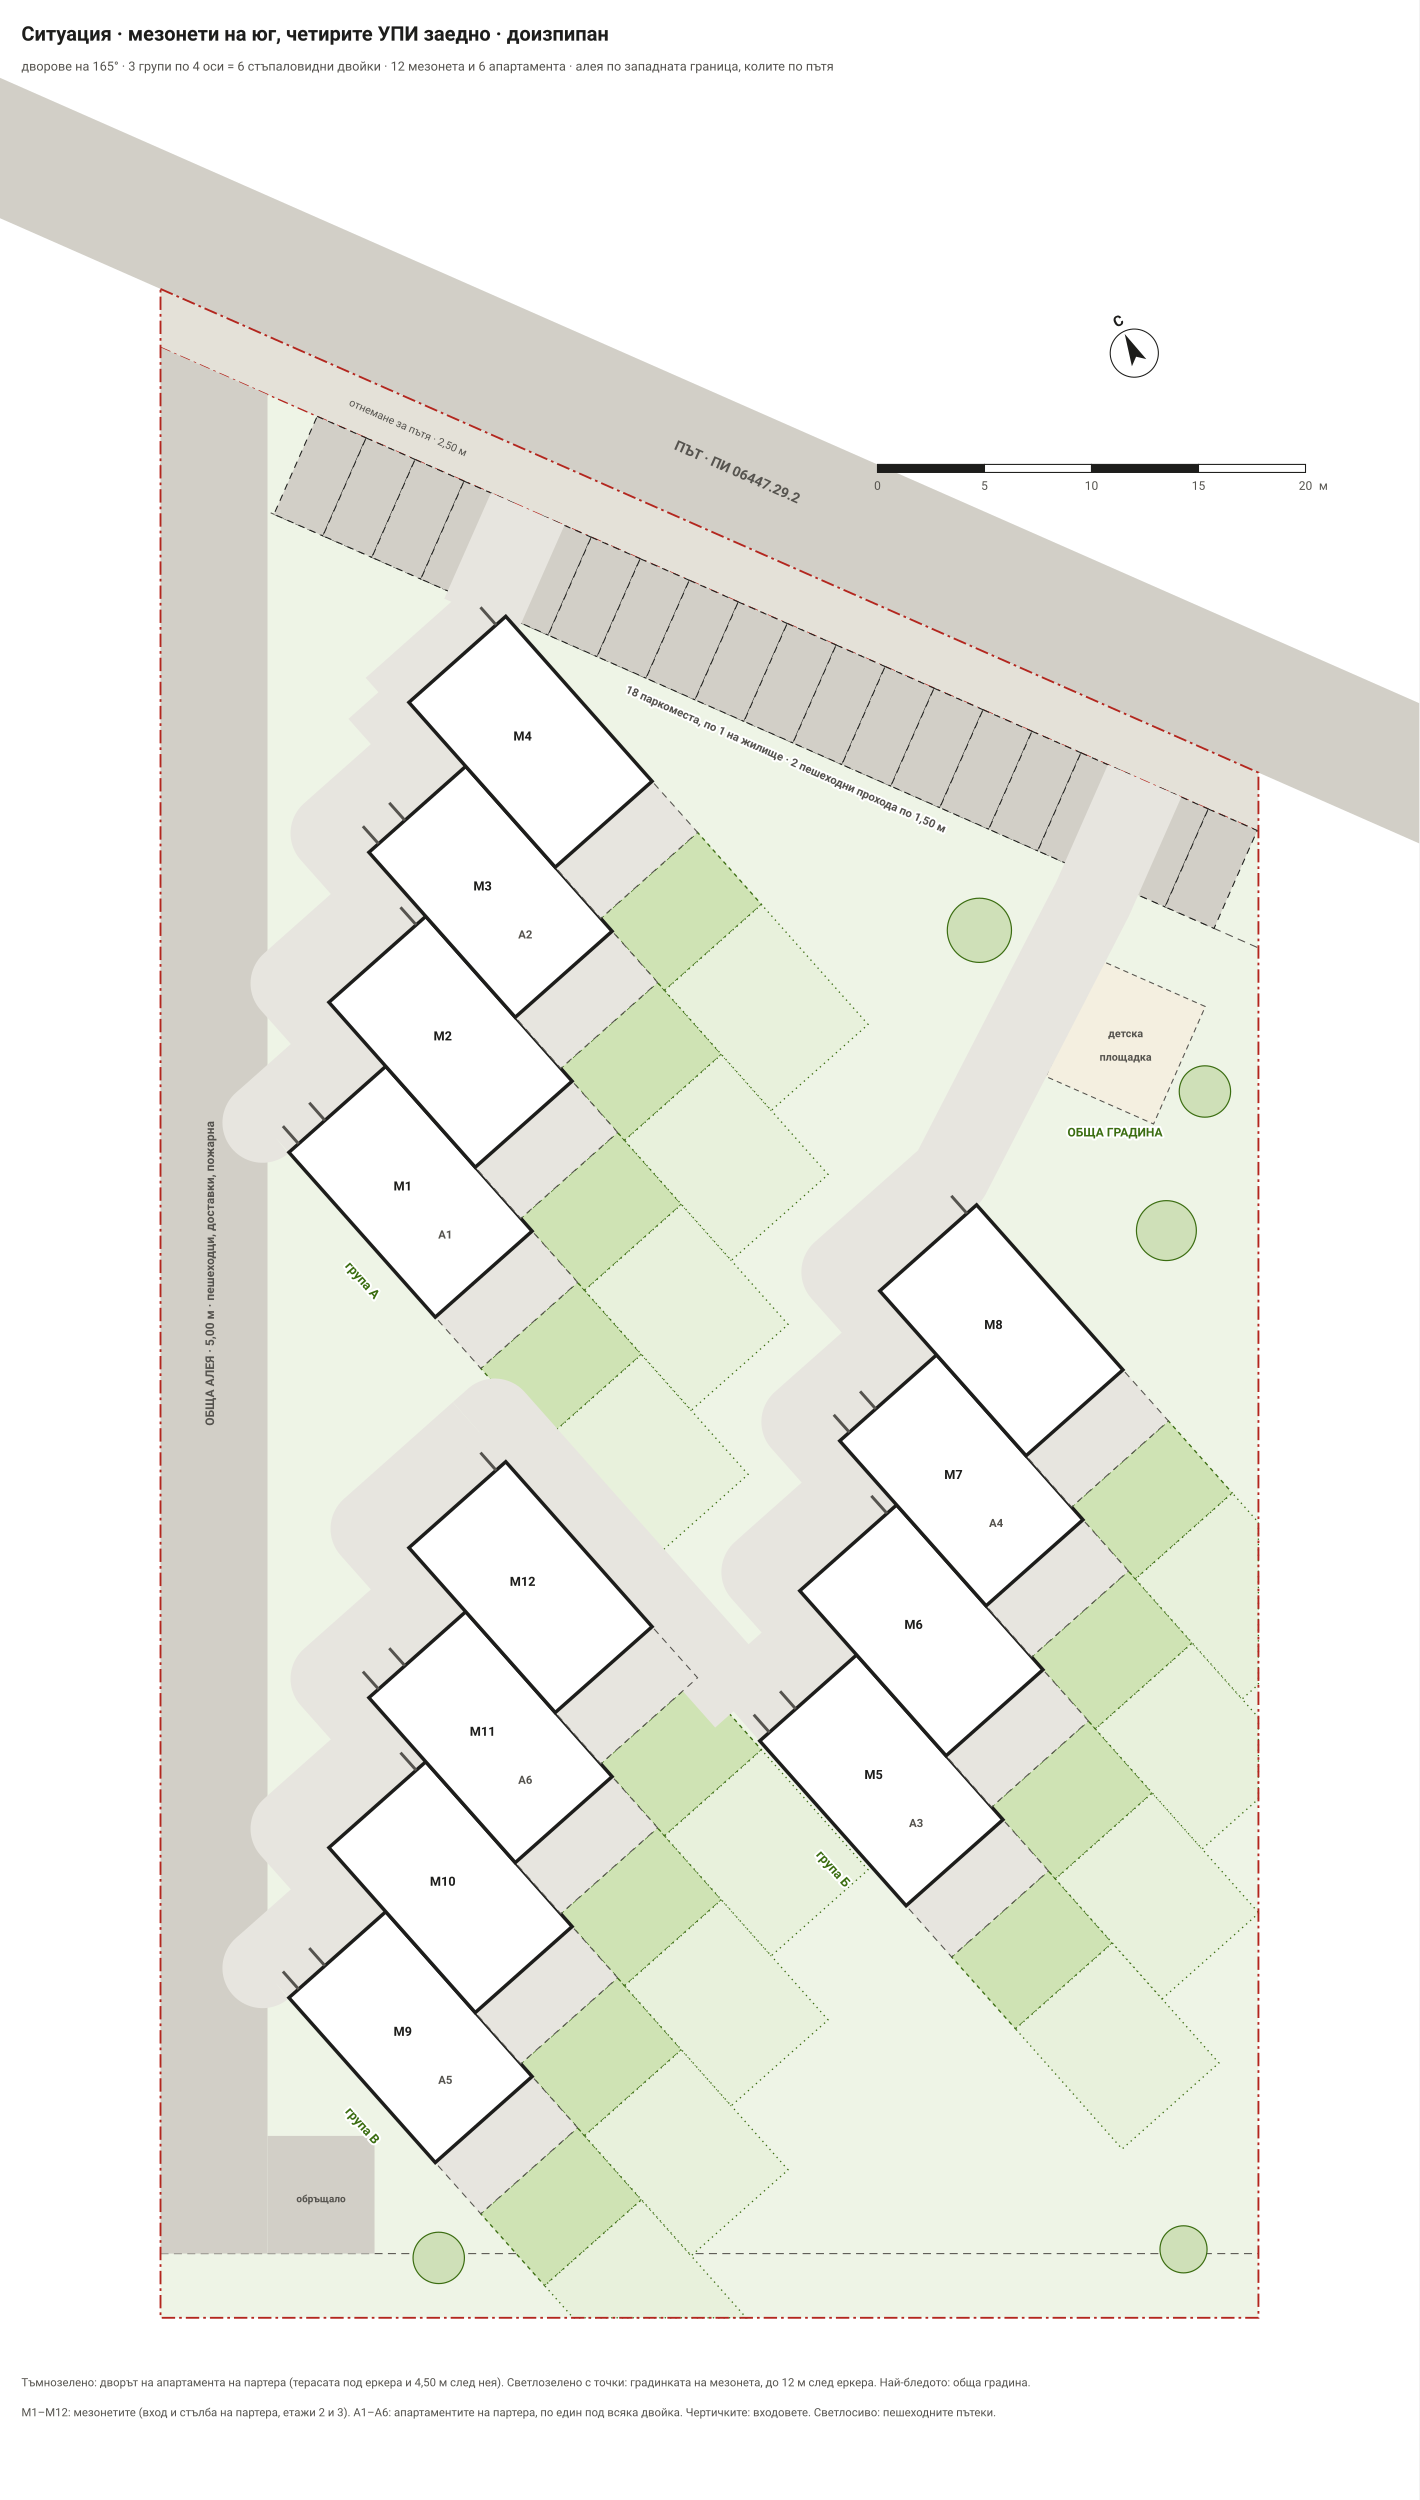
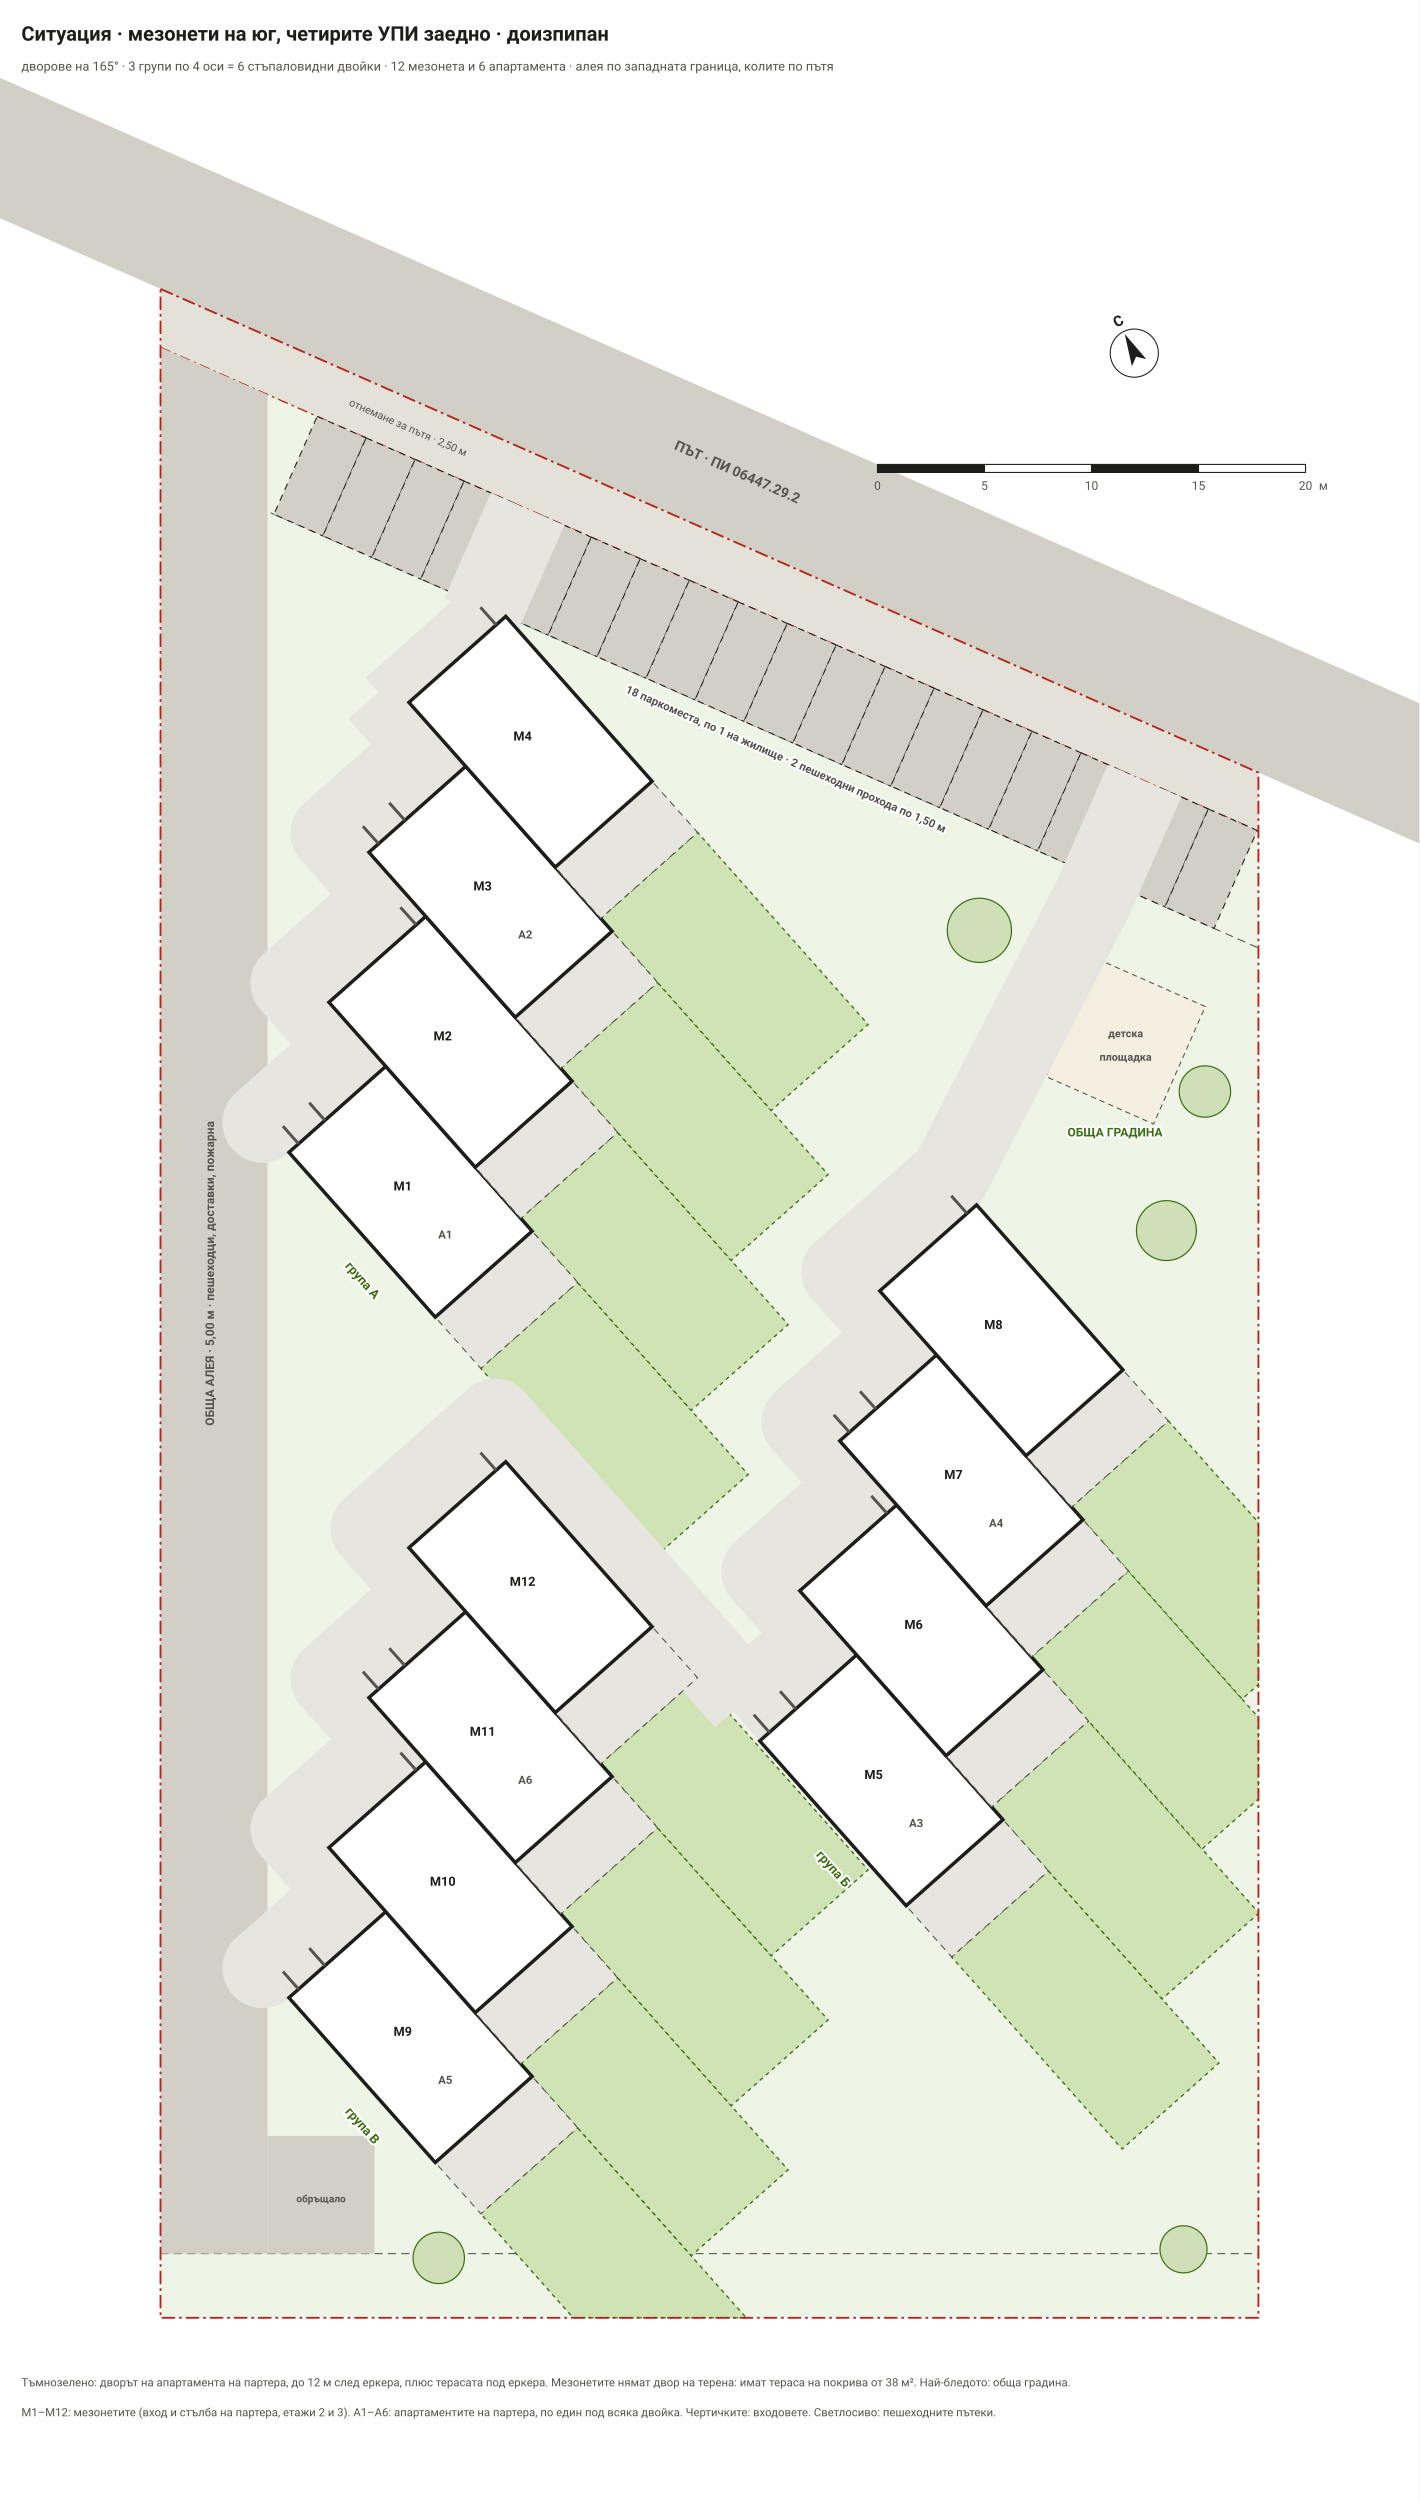
<svg xmlns="http://www.w3.org/2000/svg" viewBox="0 0 1061 1869" width="100%" font-family="-apple-system, 'Segoe UI', Roboto, Arial, sans-serif">
  <defs>
    <clipPath id="cl">
      <rect width="1061" height="1869" />
    </clipPath>
    <pattern id="no" width="6" height="6" patternUnits="userSpaceOnUse" patternTransform="rotate(45)">
      <line x1="0" y1="0" x2="0" y2="6" stroke="#b3261e" stroke-width="1.2" />
    </pattern>
  </defs>
  <rect width="100%" height="100%" fill="#fff" />
  <g clip-path="url(#cl)">
    <polygon points="-55.7,138.6 1116.5,655.0 1155.2,567.2 -17.0,50.7" fill="#d2cfc7" stroke="none" stroke-width="1" />
    <text x="549.8" y="356.1" font-size="10.5" font-weight="600" fill="#55534e" text-anchor="middle" transform="rotate(23.8 549.8 356.1)">ПЪТ · ПИ 06447.29.2</text>
    <polygon points="120.0,216.0 940.8,577.6 940.8,1732.8 120.0,1732.8" fill="#eef4e6" stroke="none" stroke-width="1" />
    <polygon points="120.0,216.0 940.8,577.6 940.8,621.3 120.0,259.7" fill="#e4e1d8" stroke="none" stroke-width="1" />
    <line x1="120.0" y1="259.7" x2="940.8" y2="621.3" stroke="#b3261e" stroke-width="1" stroke-dasharray="8 3 2 3" />
    <text x="304.0" y="322.1" font-size="8" font-weight="400" fill="#55534e" text-anchor="middle" transform="rotate(23.8 304.0 322.1)">отнемане за пътя · 2,50 м</text>
    <line x1="120.0" y1="347.1" x2="940.8" y2="708.7" stroke="#55534e" stroke-width="0.8" stroke-dasharray="6 4" />
    <line x1="120.0" y1="1684.8" x2="940.8" y2="1684.8" stroke="#55534e" stroke-width="0.8" stroke-dasharray="6 4" />
    <text x="16.0" y="30.4" font-size="15" font-weight="700" fill="#1d1d1b" text-anchor="start">Ситуация · мезонети на юг, четирите УПИ заедно · доизпипан</text>
    <text x="16.0" y="52.8" font-size="9.5" font-weight="400" fill="#55534e" text-anchor="start">дворове на 165° · 3 групи по 4 оси = 6 стъпаловидни двойки · 12 мезонета и 6 апартамента · алея по западната граница, колите по пътя</text>
    <g transform="translate(848.0,264.0) rotate(-26.6)">
      <circle r="18" fill="#fff" stroke="#1d1d1b" stroke-width="0.8" />
      <path d="M0 -16 L6 8 L0 3 L-6 8 Z" fill="#1d1d1b" />
      <text x="0" y="-23" font-size="11" font-weight="600" text-anchor="middle" fill="#1d1d1b">С</text>
    </g>
    <rect x="656.0" y="347.2" width="80" height="6" fill="#1d1d1b" stroke="#1d1d1b" stroke-width="0.8" />
    <rect x="736.0" y="347.2" width="80" height="6" fill="#fff" stroke="#1d1d1b" stroke-width="0.8" />
    <rect x="816.0" y="347.2" width="80" height="6" fill="#1d1d1b" stroke="#1d1d1b" stroke-width="0.8" />
    <rect x="896.0" y="347.2" width="80" height="6" fill="#fff" stroke="#1d1d1b" stroke-width="0.8" />
    <text x="656.0" y="366.2" font-size="9" text-anchor="middle" fill="#55534e">0</text>
    <text x="736.0" y="366.2" font-size="9" text-anchor="middle" fill="#55534e">5</text>
    <text x="816.0" y="366.2" font-size="9" text-anchor="middle" fill="#55534e">10</text>
    <text x="896.0" y="366.2" font-size="9" text-anchor="middle" fill="#55534e">15</text>
    <text x="976.0" y="366.2" font-size="9" text-anchor="middle" fill="#55534e">20</text>
    <text x="986.0" y="366.2" font-size="9" fill="#55534e">м</text>
    <circle cx="732.2" cy="695.5" r="24.0" fill="#cfe0b8" stroke="#3B6D11" stroke-width="0.9" />
    <circle cx="900.8" cy="816.0" r="19.2" fill="#cfe0b8" stroke="#3B6D11" stroke-width="0.9" />
    <circle cx="872.0" cy="920.0" r="22.4" fill="#cfe0b8" stroke="#3B6D11" stroke-width="0.9" />
    <circle cx="328.0" cy="1688.0" r="19.2" fill="#cfe0b8" stroke="#3B6D11" stroke-width="0.9" />
    <circle cx="884.8" cy="1681.6" r="17.6" fill="#cfe0b8" stroke="#3B6D11" stroke-width="0.9" />
    <polygon points="820.6,717.0 901.1,752.5 862.4,840.3 781.9,804.8" fill="#f4efe0" stroke="#55534e" stroke-width="0.8" stroke-dasharray="4 3" />
    <text x="841.5" y="775.4" font-size="8" font-weight="600" fill="#55534e" text-anchor="middle">детска</text>
    <text x="841.5" y="793.0" font-size="8" font-weight="600" fill="#55534e" text-anchor="middle">площадка</text>
    <text x="833.6" y="849.6" font-size="9" font-weight="700" fill="#3B6D11" text-anchor="middle" paint-order="stroke" stroke="#fff" stroke-width="3" stroke-linejoin="round">ОБЩА ГРАДИНА</text>
    <polygon points="120.0,259.7 200.0,295.0 200.0,1684.8 120.0,1684.8" fill="#d2cfc7" stroke="none" stroke-width="1" />
    <polygon points="200.0,1596.8 280.0,1596.8 280.0,1684.8 200.0,1684.8" fill="#d2cfc7" stroke="none" stroke-width="1" />
    <text x="160.0" y="952.0" font-size="9" font-weight="600" fill="#55534e" text-anchor="middle" transform="rotate(-90 160.0 952.0)">ОБЩА АЛЕЯ · 5,00 м · пешеходци, доставки, пожарна</text>
    <text x="240.0" y="1646.4" font-size="7.5" font-weight="600" fill="#55534e" text-anchor="middle">обръщало</text>
    <polygon points="237.1,311.3 273.7,327.4 241.4,400.6 204.8,384.5" fill="#d2cfc7" stroke="#1d1d1b" stroke-width="0.8" stroke-dasharray="5 4" />
    <polygon points="273.7,327.4 310.3,343.5 278.0,416.7 241.4,400.6" fill="#d2cfc7" stroke="#1d1d1b" stroke-width="0.8" stroke-dasharray="5 4" />
    <polygon points="310.3,343.5 346.9,359.7 314.6,432.9 278.0,416.7" fill="#d2cfc7" stroke="#1d1d1b" stroke-width="0.8" stroke-dasharray="5 4" />
    <polygon points="346.9,359.7 383.5,375.8 351.2,449.0 314.6,432.9" fill="#d2cfc7" stroke="#1d1d1b" stroke-width="0.8" stroke-dasharray="5 4" />
    <polygon points="405.4,385.5 442.0,401.6 409.8,474.8 373.2,458.7" fill="#d2cfc7" stroke="#1d1d1b" stroke-width="0.8" stroke-dasharray="5 4" />
    <polygon points="442.0,401.6 478.6,417.7 446.4,490.9 409.8,474.8" fill="#d2cfc7" stroke="#1d1d1b" stroke-width="0.8" stroke-dasharray="5 4" />
    <polygon points="478.6,417.7 515.3,433.8 483.0,507.0 446.4,490.9" fill="#d2cfc7" stroke="#1d1d1b" stroke-width="0.8" stroke-dasharray="5 4" />
    <polygon points="515.3,433.8 551.9,450.0 519.6,523.2 483.0,507.0" fill="#d2cfc7" stroke="#1d1d1b" stroke-width="0.8" stroke-dasharray="5 4" />
    <polygon points="551.9,450.0 588.5,466.1 556.2,539.3 519.6,523.2" fill="#d2cfc7" stroke="#1d1d1b" stroke-width="0.8" stroke-dasharray="5 4" />
    <polygon points="588.5,466.1 625.1,482.2 592.8,555.4 556.2,539.3" fill="#d2cfc7" stroke="#1d1d1b" stroke-width="0.8" stroke-dasharray="5 4" />
    <polygon points="625.1,482.2 661.7,498.3 629.4,571.6 592.8,555.4" fill="#d2cfc7" stroke="#1d1d1b" stroke-width="0.8" stroke-dasharray="5 4" />
    <polygon points="661.7,498.3 698.3,514.5 666.0,587.7 629.4,571.6" fill="#d2cfc7" stroke="#1d1d1b" stroke-width="0.8" stroke-dasharray="5 4" />
    <polygon points="698.3,514.5 734.9,530.6 702.6,603.8 666.0,587.7" fill="#d2cfc7" stroke="#1d1d1b" stroke-width="0.8" stroke-dasharray="5 4" />
    <polygon points="734.9,530.6 771.5,546.7 739.2,619.9 702.6,603.8" fill="#d2cfc7" stroke="#1d1d1b" stroke-width="0.8" stroke-dasharray="5 4" />
    <polygon points="771.5,546.7 808.1,562.8 775.8,636.1 739.2,619.9" fill="#d2cfc7" stroke="#1d1d1b" stroke-width="0.8" stroke-dasharray="5 4" />
    <polygon points="808.1,562.8 844.7,579.0 812.4,652.2 775.8,636.1" fill="#d2cfc7" stroke="#1d1d1b" stroke-width="0.8" stroke-dasharray="5 4" />
    <polygon points="866.7,588.6 903.3,604.8 871.0,678.0 834.4,661.9" fill="#d2cfc7" stroke="#1d1d1b" stroke-width="0.8" stroke-dasharray="5 4" />
    <polygon points="903.3,604.8 939.9,620.9 907.6,694.1 871.0,678.0" fill="#d2cfc7" stroke="#1d1d1b" stroke-width="0.8" stroke-dasharray="5 4" />
    <text x="586.4" y="570.1" font-size="8.5" font-weight="600" fill="#55534e" text-anchor="middle" transform="rotate(23.8 586.4 570.1)" paint-order="stroke" stroke="#fff" stroke-width="3" stroke-linejoin="round">18 паркоместа, по 1 на жилище · 2 пешеходни прохода по 1,50 м</text>
-     <polygon points="359.4,1023.0 431.8,958.7 479.6,1012.6 407.2,1076.8" fill="#cfe3b4" stroke="#3B6D11" stroke-width="1.0" stroke-dasharray="3 3" />
-     <polygon points="407.2,1076.8 479.6,1012.6 559.3,1102.3 486.9,1166.6" fill="#e8f1dc" stroke="#3B6D11" stroke-width="1.0" stroke-dasharray="1 3" />
-     <polygon points="389.3,910.9 461.7,846.6 509.5,900.4 437.1,964.7" fill="#cfe3b4" stroke="#3B6D11" stroke-width="1.0" stroke-dasharray="3 3" />
-     <polygon points="437.1,964.7 509.5,900.4 589.2,990.2 516.8,1054.4" fill="#e8f1dc" stroke="#3B6D11" stroke-width="1.0" stroke-dasharray="1 3" />
-     <polygon points="419.2,798.7 491.6,734.5 539.4,788.3 467.0,852.6" fill="#cfe3b4" stroke="#3B6D11" stroke-width="1.0" stroke-dasharray="3 3" />
-     <polygon points="467.0,852.6 539.4,788.3 619.1,878.1 546.7,942.3" fill="#e8f1dc" stroke="#3B6D11" stroke-width="1.0" stroke-dasharray="1 3" />
-     <polygon points="449.1,686.6 521.5,622.3 569.3,676.2 496.9,740.5" fill="#cfe3b4" stroke="#3B6D11" stroke-width="1.0" stroke-dasharray="3 3" />
-     <polygon points="496.9,740.5 569.3,676.2 649.0,765.9 576.6,830.2" fill="#e8f1dc" stroke="#3B6D11" stroke-width="1.0" stroke-dasharray="1 3" />
-     <polygon points="711.4,1463.0 783.8,1398.7 831.6,1452.6 759.2,1516.8" fill="#cfe3b4" stroke="#3B6D11" stroke-width="1.0" stroke-dasharray="3 3" />
-     <polygon points="759.2,1516.8 831.6,1452.6 911.3,1542.3 838.9,1606.6" fill="#e8f1dc" stroke="#3B6D11" stroke-width="1.0" stroke-dasharray="1 3" />
-     <polygon points="741.3,1350.9 813.7,1286.6 861.5,1340.4 789.1,1404.7" fill="#cfe3b4" stroke="#3B6D11" stroke-width="1.0" stroke-dasharray="3 3" />
-     <polygon points="940.8,1429.8 940.8,1430.5 868.8,1494.4 789.1,1404.7 861.5,1340.4" fill="#e8f1dc" stroke="#3B6D11" stroke-width="1.0" stroke-dasharray="1 3" />
-     <polygon points="771.2,1238.7 843.6,1174.5 891.4,1228.3 819.0,1292.6" fill="#cfe3b4" stroke="#3B6D11" stroke-width="1.0" stroke-dasharray="3 3" />
-     <polygon points="940.8,1284.0 940.8,1344.9 898.7,1382.3 819.0,1292.6 891.4,1228.3" fill="#e8f1dc" stroke="#3B6D11" stroke-width="1.0" stroke-dasharray="1 3" />
-     <polygon points="801.1,1126.6 873.5,1062.3 921.3,1116.2 848.9,1180.5" fill="#cfe3b4" stroke="#3B6D11" stroke-width="1.0" stroke-dasharray="3 3" />
-     <polygon points="940.8,1138.2 940.8,1259.3 928.6,1270.2 848.9,1180.5 921.3,1116.2" fill="#e8f1dc" stroke="#3B6D11" stroke-width="1.0" stroke-dasharray="1 3" />
-     <polygon points="359.4,1655.0 431.8,1590.7 479.6,1644.6 407.2,1708.8" fill="#cfe3b4" stroke="#3B6D11" stroke-width="1.0" stroke-dasharray="3 3" />
-     <polygon points="557.9,1732.8 428.5,1732.8 407.2,1708.8 479.6,1644.6" fill="#e8f1dc" stroke="#3B6D11" stroke-width="1.0" stroke-dasharray="1 3" />
-     <polygon points="389.3,1542.9 461.7,1478.6 509.5,1532.4 437.1,1596.7" fill="#cfe3b4" stroke="#3B6D11" stroke-width="1.0" stroke-dasharray="3 3" />
-     <polygon points="437.1,1596.7 509.5,1532.4 589.2,1622.2 516.8,1686.4" fill="#e8f1dc" stroke="#3B6D11" stroke-width="1.0" stroke-dasharray="1 3" />
-     <polygon points="419.2,1430.7 491.6,1366.5 539.4,1420.3 467.0,1484.6" fill="#cfe3b4" stroke="#3B6D11" stroke-width="1.0" stroke-dasharray="3 3" />
-     <polygon points="467.0,1484.6 539.4,1420.3 619.1,1510.1 546.7,1574.3" fill="#e8f1dc" stroke="#3B6D11" stroke-width="1.0" stroke-dasharray="1 3" />
-     <polygon points="449.1,1318.6 521.5,1254.3 569.3,1308.2 496.9,1372.5" fill="#cfe3b4" stroke="#3B6D11" stroke-width="1.0" stroke-dasharray="3 3" />
-     <polygon points="496.9,1372.5 569.3,1308.2 649.0,1397.9 576.6,1462.2" fill="#e8f1dc" stroke="#3B6D11" stroke-width="1.0" stroke-dasharray="1 3" />
+     <polygon points="359.4,1023.0 431.8,958.7 559.3,1102.3 486.9,1166.6" fill="#cfe3b4" stroke="#3B6D11" stroke-width="1.0" stroke-dasharray="3 3" />
+     <polygon points="389.3,910.9 461.7,846.6 589.2,990.2 516.8,1054.4" fill="#cfe3b4" stroke="#3B6D11" stroke-width="1.0" stroke-dasharray="3 3" />
+     <polygon points="419.2,798.7 491.6,734.5 619.1,878.1 546.7,942.3" fill="#cfe3b4" stroke="#3B6D11" stroke-width="1.0" stroke-dasharray="3 3" />
+     <polygon points="449.1,686.6 521.5,622.3 649.0,765.9 576.6,830.2" fill="#cfe3b4" stroke="#3B6D11" stroke-width="1.0" stroke-dasharray="3 3" />
+     <polygon points="711.4,1463.0 783.8,1398.7 911.3,1542.3 838.9,1606.6" fill="#cfe3b4" stroke="#3B6D11" stroke-width="1.0" stroke-dasharray="3 3" />
+     <polygon points="940.8,1429.8 940.8,1430.5 868.8,1494.4 741.3,1350.9 813.7,1286.6" fill="#cfe3b4" stroke="#3B6D11" stroke-width="1.0" stroke-dasharray="3 3" />
+     <polygon points="940.8,1284.0 940.8,1344.9 898.7,1382.3 771.2,1238.7 843.6,1174.5" fill="#cfe3b4" stroke="#3B6D11" stroke-width="1.0" stroke-dasharray="3 3" />
+     <polygon points="940.8,1138.2 940.8,1259.3 928.6,1270.2 801.1,1126.6 873.5,1062.3" fill="#cfe3b4" stroke="#3B6D11" stroke-width="1.0" stroke-dasharray="3 3" />
+     <polygon points="557.9,1732.8 428.5,1732.8 359.4,1655.0 431.8,1590.7" fill="#cfe3b4" stroke="#3B6D11" stroke-width="1.0" stroke-dasharray="3 3" />
+     <polygon points="389.3,1542.9 461.7,1478.6 589.2,1622.2 516.8,1686.4" fill="#cfe3b4" stroke="#3B6D11" stroke-width="1.0" stroke-dasharray="3 3" />
+     <polygon points="419.2,1430.7 491.6,1366.5 619.1,1510.1 546.7,1574.3" fill="#cfe3b4" stroke="#3B6D11" stroke-width="1.0" stroke-dasharray="3 3" />
+     <polygon points="449.1,1318.6 521.5,1254.3 649.0,1397.9 576.6,1462.2" fill="#cfe3b4" stroke="#3B6D11" stroke-width="1.0" stroke-dasharray="3 3" />
    <polyline points="196.8,838.9 196.3,839.3 203.5,833.0 223.3,815.4 259.8,783.0 217.3,735.2 226.2,727.2 289.7,670.9 247.2,623.0 256.1,615.1 263.3,608.7 283.1,591.2 319.6,558.8 282.9,517.5" fill="none" stroke="#e7e5df" stroke-width="60.0" stroke-linejoin="round" stroke-linecap="butt" />
    <polyline points="196.8,1470.9 196.3,1471.3 203.5,1465.0 223.3,1447.4 259.8,1415.0 217.3,1367.2 226.2,1359.2 289.7,1302.9 247.2,1255.0 256.1,1247.1 263.3,1240.7 283.1,1223.2 319.6,1190.8 277.1,1142.9 286.0,1135.0 351.2,1077.1 358.4,1070.7" fill="none" stroke="#e7e5df" stroke-width="60.0" stroke-linejoin="round" stroke-linecap="butt" />
    <polyline points="289.3,524.7 298.3,516.7 363.5,458.8" fill="none" stroke="#e7e5df" stroke-width="48.0" stroke-linejoin="round" stroke-linecap="butt" />
    <polyline points="359.6,459.7 394.5,380.6" fill="none" stroke="#e7e5df" stroke-width="60.0" stroke-linejoin="round" stroke-linecap="butt" />
    <polyline points="548.3,1279.3 555.5,1273.0 557.1,1271.6 575.3,1255.4 611.8,1223.0 569.3,1175.2 578.2,1167.2 641.7,1110.9 599.2,1063.0 608.1,1055.1 615.3,1048.7 635.1,1031.2 671.6,998.8 629.1,950.9 638.0,943.0 703.2,885.1 710.4,878.7 817.0,671.7 855.7,583.8" fill="none" stroke="#e7e5df" stroke-width="60.0" stroke-linejoin="round" stroke-linecap="butt" />
    <polyline points="358.4,1070.7 369.8,1060.6 557.1,1271.6" fill="none" stroke="#e7e5df" stroke-width="60.0" stroke-linejoin="round" stroke-linecap="butt" />
    <polygon points="325.4,984.7 397.8,920.4 431.8,958.7 359.4,1023.0" fill="#e7e5df" stroke="#55534e" stroke-width="0.8" stroke-dasharray="5 4" />
    <polygon points="216.0,861.5 288.4,797.2 397.8,920.4 325.4,984.7" fill="#fff" stroke="#1d1d1b" stroke-width="2.6" />
    <line x1="223.2" y1="855.1" x2="211.5" y2="841.9" stroke="#55534e" stroke-width="2.2" />
    <line x1="242.9" y1="837.6" x2="231.2" y2="824.4" stroke="#55534e" stroke-width="2.2" />
    <text x="301.1" y="890.0" font-size="9.5" font-weight="700" fill="#1d1d1b" text-anchor="middle">М1</text>
    <polygon points="355.3,872.6 427.7,808.3 461.7,846.6 389.3,910.9" fill="#e7e5df" stroke="#55534e" stroke-width="0.8" stroke-dasharray="5 4" />
    <polygon points="245.9,749.3 318.3,685.1 427.7,808.3 355.3,872.6" fill="#fff" stroke="#1d1d1b" stroke-width="2.6" />
    <line x1="311.1" y1="691.4" x2="299.4" y2="678.3" stroke="#55534e" stroke-width="2.2" />
    <text x="331.0" y="777.8" font-size="9.5" font-weight="700" fill="#1d1d1b" text-anchor="middle">М2</text>
    <polygon points="385.2,760.5 457.6,696.2 491.6,734.5 419.2,798.7" fill="#e7e5df" stroke="#55534e" stroke-width="0.8" stroke-dasharray="5 4" />
    <polygon points="275.8,637.2 348.2,572.9 457.6,696.2 385.2,760.5" fill="#fff" stroke="#1d1d1b" stroke-width="2.6" />
    <line x1="283.0" y1="630.8" x2="271.3" y2="617.7" stroke="#55534e" stroke-width="2.2" />
    <line x1="302.7" y1="613.3" x2="291.0" y2="600.2" stroke="#55534e" stroke-width="2.2" />
    <text x="360.8" y="665.7" font-size="9.5" font-weight="700" fill="#1d1d1b" text-anchor="middle">М3</text>
    <polygon points="415.1,648.3 487.5,584.1 521.5,622.3 449.1,686.6" fill="#e7e5df" stroke="#55534e" stroke-width="0.8" stroke-dasharray="5 4" />
    <polygon points="305.7,525.1 378.1,460.8 487.5,584.1 415.1,648.3" fill="#fff" stroke="#1d1d1b" stroke-width="2.6" />
    <line x1="370.9" y1="467.2" x2="359.2" y2="454.0" stroke="#55534e" stroke-width="2.2" />
    <text x="390.7" y="553.6" font-size="9.5" font-weight="700" fill="#1d1d1b" text-anchor="middle">М4</text>
    <polygon points="677.4,1424.7 749.8,1360.4 783.8,1398.7 711.4,1463.0" fill="#e7e5df" stroke="#55534e" stroke-width="0.8" stroke-dasharray="5 4" />
    <polygon points="568.0,1301.5 640.4,1237.2 749.8,1360.4 677.4,1424.7" fill="#fff" stroke="#1d1d1b" stroke-width="2.6" />
    <line x1="575.2" y1="1295.1" x2="563.5" y2="1281.9" stroke="#55534e" stroke-width="2.2" />
    <line x1="594.9" y1="1277.6" x2="583.2" y2="1264.4" stroke="#55534e" stroke-width="2.2" />
    <text x="653.1" y="1330.0" font-size="9.5" font-weight="700" fill="#1d1d1b" text-anchor="middle">М5</text>
    <polygon points="707.3,1312.6 779.7,1248.3 813.7,1286.6 741.3,1350.9" fill="#e7e5df" stroke="#55534e" stroke-width="0.8" stroke-dasharray="5 4" />
    <polygon points="597.9,1189.3 670.3,1125.1 779.7,1248.3 707.3,1312.6" fill="#fff" stroke="#1d1d1b" stroke-width="2.6" />
    <line x1="663.1" y1="1131.4" x2="651.4" y2="1118.3" stroke="#55534e" stroke-width="2.2" />
    <text x="683.0" y="1217.8" font-size="9.5" font-weight="700" fill="#1d1d1b" text-anchor="middle">М6</text>
    <polygon points="737.2,1200.5 809.6,1136.2 843.6,1174.5 771.2,1238.7" fill="#e7e5df" stroke="#55534e" stroke-width="0.8" stroke-dasharray="5 4" />
    <polygon points="627.8,1077.2 700.2,1012.9 809.6,1136.2 737.2,1200.5" fill="#fff" stroke="#1d1d1b" stroke-width="2.6" />
    <line x1="635.0" y1="1070.8" x2="623.3" y2="1057.7" stroke="#55534e" stroke-width="2.2" />
    <line x1="654.7" y1="1053.3" x2="643.0" y2="1040.2" stroke="#55534e" stroke-width="2.2" />
    <text x="712.8" y="1105.7" font-size="9.5" font-weight="700" fill="#1d1d1b" text-anchor="middle">М7</text>
    <polygon points="767.1,1088.3 839.5,1024.1 873.5,1062.3 801.1,1126.6" fill="#e7e5df" stroke="#55534e" stroke-width="0.8" stroke-dasharray="5 4" />
    <polygon points="657.7,965.1 730.1,900.8 839.5,1024.1 767.1,1088.3" fill="#fff" stroke="#1d1d1b" stroke-width="2.6" />
    <line x1="722.9" y1="907.2" x2="711.2" y2="894.0" stroke="#55534e" stroke-width="2.2" />
    <text x="742.7" y="993.6" font-size="9.5" font-weight="700" fill="#1d1d1b" text-anchor="middle">М8</text>
    <polygon points="325.4,1616.7 397.8,1552.4 431.8,1590.7 359.4,1655.0" fill="#e7e5df" stroke="#55534e" stroke-width="0.8" stroke-dasharray="5 4" />
    <polygon points="216.0,1493.5 288.4,1429.2 397.8,1552.4 325.4,1616.7" fill="#fff" stroke="#1d1d1b" stroke-width="2.6" />
    <line x1="223.2" y1="1487.1" x2="211.5" y2="1473.9" stroke="#55534e" stroke-width="2.2" />
    <line x1="242.9" y1="1469.6" x2="231.2" y2="1456.4" stroke="#55534e" stroke-width="2.2" />
    <text x="301.1" y="1522.0" font-size="9.5" font-weight="700" fill="#1d1d1b" text-anchor="middle">М9</text>
    <polygon points="355.3,1504.6 427.7,1440.3 461.7,1478.6 389.3,1542.9" fill="#e7e5df" stroke="#55534e" stroke-width="0.8" stroke-dasharray="5 4" />
    <polygon points="245.9,1381.3 318.3,1317.1 427.7,1440.3 355.3,1504.6" fill="#fff" stroke="#1d1d1b" stroke-width="2.6" />
    <line x1="311.1" y1="1323.4" x2="299.4" y2="1310.3" stroke="#55534e" stroke-width="2.2" />
    <text x="331.0" y="1409.8" font-size="9.5" font-weight="700" fill="#1d1d1b" text-anchor="middle">М10</text>
    <polygon points="385.2,1392.5 457.6,1328.2 491.6,1366.5 419.2,1430.7" fill="#e7e5df" stroke="#55534e" stroke-width="0.8" stroke-dasharray="5 4" />
    <polygon points="275.8,1269.2 348.2,1204.9 457.6,1328.2 385.2,1392.5" fill="#fff" stroke="#1d1d1b" stroke-width="2.6" />
    <line x1="283.0" y1="1262.8" x2="271.3" y2="1249.7" stroke="#55534e" stroke-width="2.2" />
    <line x1="302.7" y1="1245.3" x2="291.0" y2="1232.2" stroke="#55534e" stroke-width="2.2" />
    <text x="360.8" y="1297.7" font-size="9.5" font-weight="700" fill="#1d1d1b" text-anchor="middle">М11</text>
    <polygon points="415.1,1280.3 487.5,1216.1 521.5,1254.3 449.1,1318.6" fill="#e7e5df" stroke="#55534e" stroke-width="0.8" stroke-dasharray="5 4" />
    <polygon points="305.7,1157.1 378.1,1092.8 487.5,1216.1 415.1,1280.3" fill="#fff" stroke="#1d1d1b" stroke-width="2.6" />
    <line x1="370.9" y1="1099.2" x2="359.2" y2="1086.0" stroke="#55534e" stroke-width="2.2" />
    <text x="390.7" y="1185.6" font-size="9.5" font-weight="700" fill="#1d1d1b" text-anchor="middle">М12</text>
    <text x="332.9" y="925.9" font-size="8.5" font-weight="600" fill="#55534e" text-anchor="middle">А1</text>
    <text x="392.7" y="701.6" font-size="8.5" font-weight="600" fill="#55534e" text-anchor="middle">А2</text>
    <text x="684.9" y="1365.9" font-size="8.5" font-weight="600" fill="#55534e" text-anchor="middle">А3</text>
    <text x="744.7" y="1141.6" font-size="8.5" font-weight="600" fill="#55534e" text-anchor="middle">А4</text>
    <text x="332.9" y="1557.9" font-size="8.5" font-weight="600" fill="#55534e" text-anchor="middle">А5</text>
    <text x="392.7" y="1333.6" font-size="8.5" font-weight="600" fill="#55534e" text-anchor="middle">А6</text>
    <text x="268.6" y="959.2" font-size="9.5" font-weight="700" fill="#3B6D11" text-anchor="middle" transform="rotate(48.4 268.6 959.2)" paint-order="stroke" stroke="#fff" stroke-width="3" stroke-linejoin="round">група А</text>
    <text x="620.6" y="1399.2" font-size="9.5" font-weight="700" fill="#3B6D11" text-anchor="middle" transform="rotate(48.4 620.6 1399.2)" paint-order="stroke" stroke="#fff" stroke-width="3" stroke-linejoin="round">група Б</text>
    <text x="268.6" y="1591.2" font-size="9.5" font-weight="700" fill="#3B6D11" text-anchor="middle" transform="rotate(48.4 268.6 1591.2)" paint-order="stroke" stroke="#fff" stroke-width="3" stroke-linejoin="round">група В</text>
    <polygon points="120.0,216.0 940.8,577.6 940.8,1732.8 120.0,1732.8" fill="none" stroke="#b3261e" stroke-width="1.4" stroke-dasharray="10 3 2 3" />
-     <text x="16.0" y="1784.0" font-size="8.5" font-weight="400" fill="#55534e" text-anchor="start">Тъмнозелено: дворът на апартамента на партера (терасата под еркера и 4,50 м след нея). Светлозелено с точки: градинката на мезонета, до 12 м след еркера. Най-бледото: обща градина.</text>
+     <text x="16.0" y="1784.0" font-size="8.5" font-weight="400" fill="#55534e" text-anchor="start">Тъмнозелено: дворът на апартамента на партера, до 12 м след еркера, плюс терасата под еркера. Мезонетите нямат двор на терена: имат тераса на покрива от 38 м². Най-бледото: обща градина.</text>
    <text x="16.0" y="1806.4" font-size="8.5" font-weight="400" fill="#55534e" text-anchor="start">М1–М12: мезонетите (вход и стълба на партера, етажи 2 и 3). А1–А6: апартаментите на партера, по един под всяка двойка. Чертичките: входовете. Светлосиво: пешеходните пътеки.</text>
  </g>
</svg>
